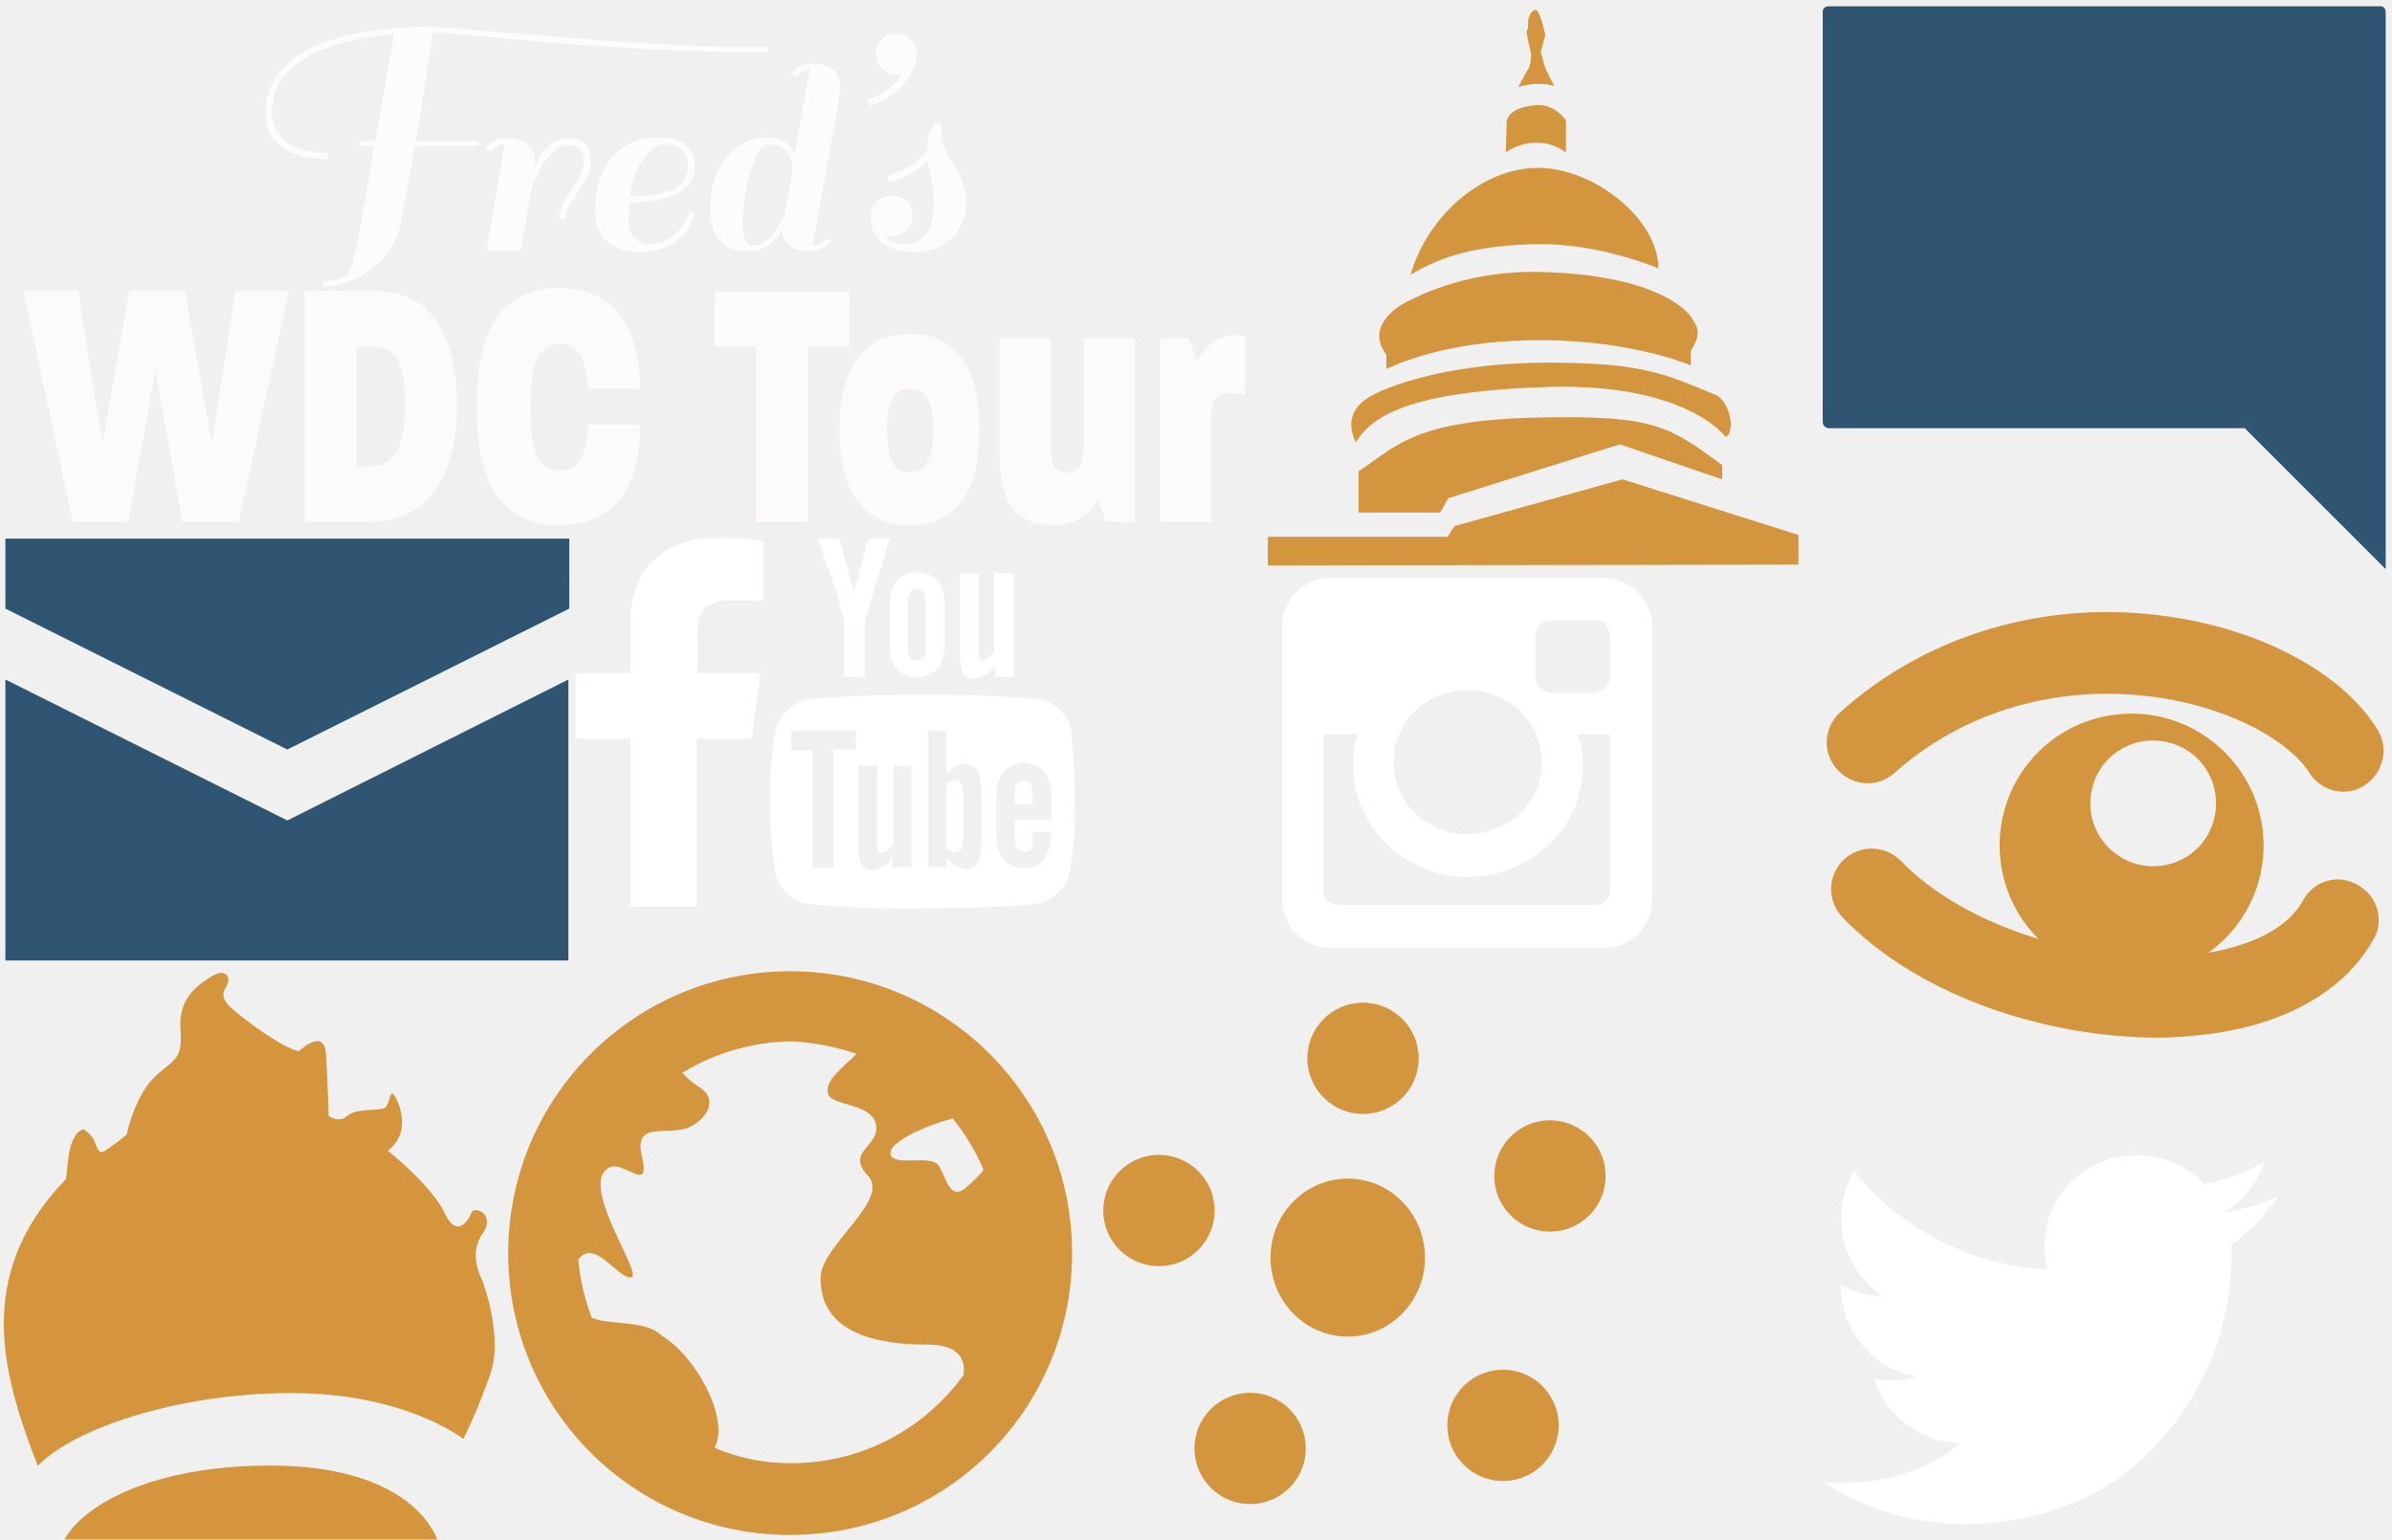
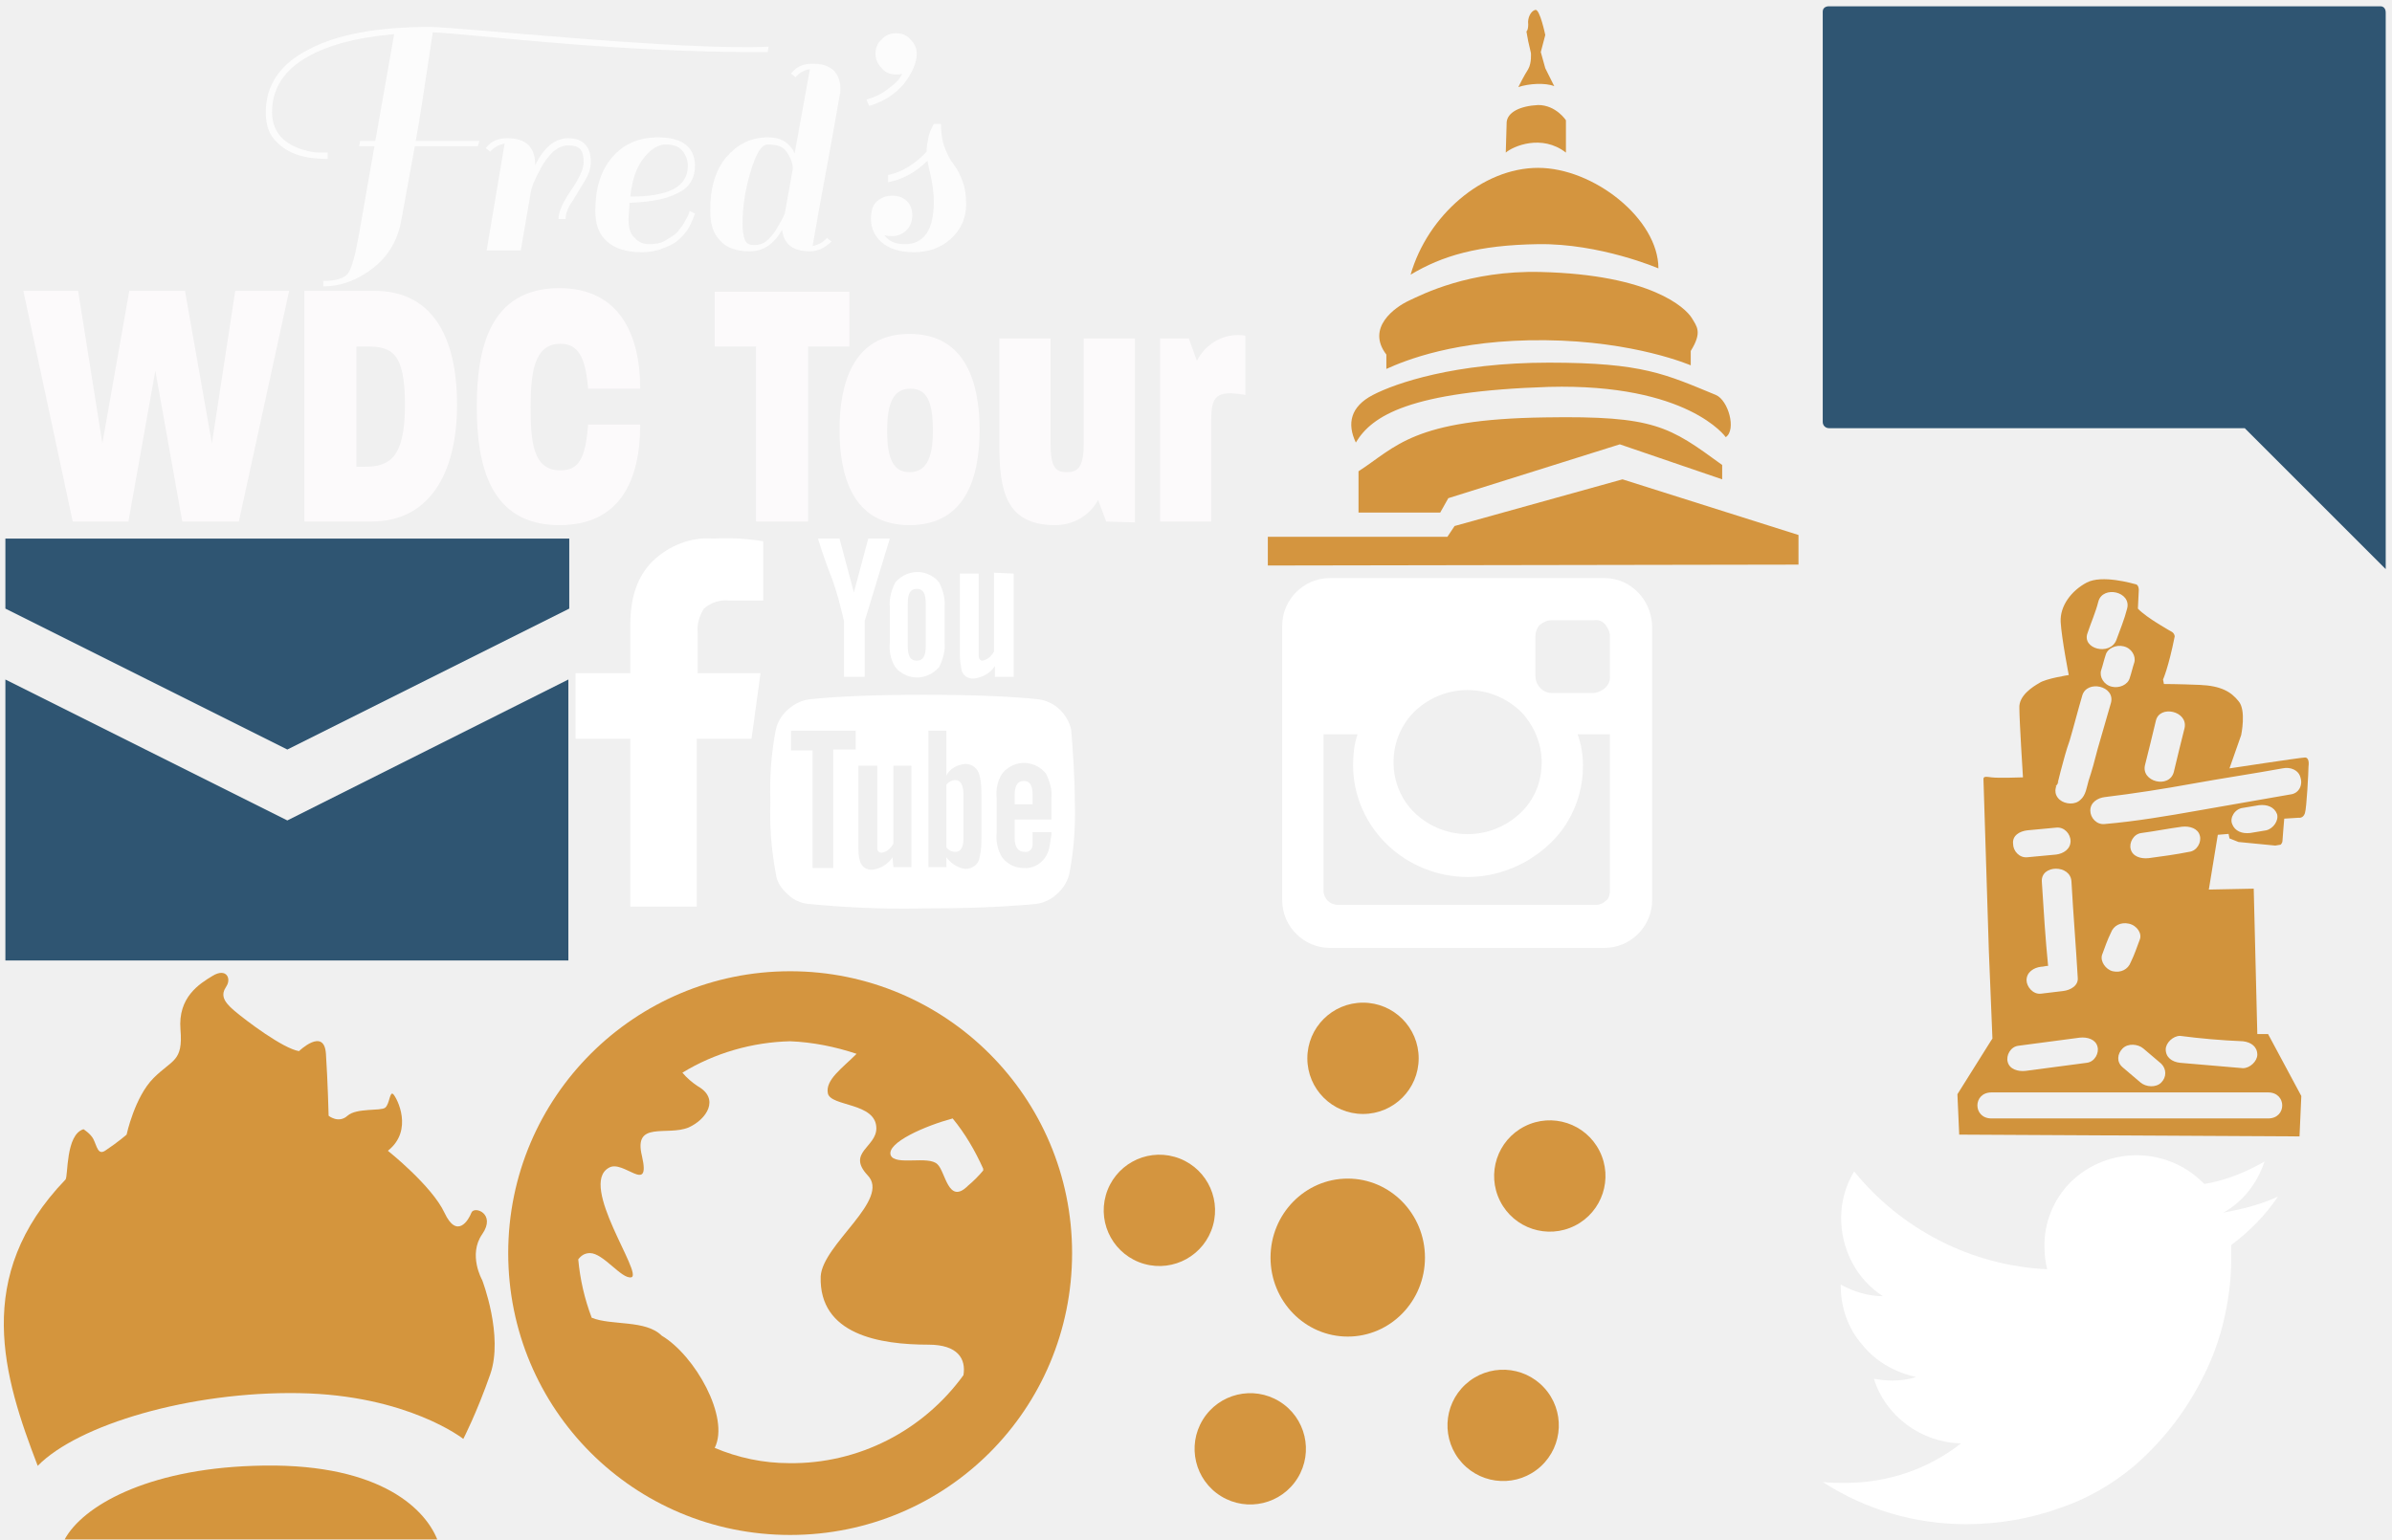
- <svg xmlns="http://www.w3.org/2000/svg" version="1.0" id="youtube" x="0px" y="0px" width="266.4px" height="171.5px" viewBox="0 0 266.4 171.5" style="enable-background:new 0 0 266.4 171.5;" xml:space="preserve">
+ <svg xmlns="http://www.w3.org/2000/svg" version="1.1" id="youtube" x="0px" y="0px" width="266.4px" height="171.5px" viewBox="0 0 266.4 171.5" style="enable-background:new 0 0 266.4 171.5;" xml:space="preserve">
  <style type="text/css">
	.st0{fill:#2F5572;}
	.st1{fill:#FFFFFF;}
	.st2{fill:#D4953F;}
	.st3{fill:#FCFAFB;}
	.st4{fill:#FCFCFC;}
- 	.st5{fill-rule:evenodd;clip-rule:evenodd;fill:#D4953F;}
- 	.st6{fill-rule:evenodd;clip-rule:evenodd;fill:#D4953D;}
+ 	.st5{fill:#D4953D;}
+ 	.st6{fill:#D1933C;}
</style>
-   <path class="st0" d="M203.7,0.7c-0.4,0-0.7,0.2-0.7,0.6c0,0,0,0.1,0,0.1V47c0,0.4,0.3,0.7,0.7,0.7l0,0h46.3l15.7,15.7v-62  c0-0.4-0.2-0.7-0.6-0.7c0,0,0,0,0,0L203.7,0.7L203.7,0.7z" />
-   <path class="st1" d="M85,60.3v6.6h-3.8c-1-0.1-2,0.2-2.8,0.9c-0.5,0.8-0.8,1.7-0.7,2.7V75h7l-1,7.3h-6.1v18.7h-7.4V82.3h-6.1V75h6.1  v-5.4c0-3.1,0.8-5.4,2.5-7.1c1.8-1.7,4.2-2.7,6.7-2.5C81.4,59.9,83.2,60,85,60.3z" />
-   <path class="st2" d="M88,108.2c-17.3,0-31.4,14-31.4,31.4s14,31.4,31.4,31.4s31.4-14,31.4-31.4S105.3,108.2,88,108.2z M88,116  c2.5,0.1,5,0.6,7.4,1.4c-1.6,1.6-3.5,2.9-3.2,4.4s5.4,1,5.4,3.9c0,2.1-3.3,2.7-1,5.2c2.7,2.7-5,7.7-5.2,11.3  c-0.2,6.5,6.6,7.6,12,7.6c3.3,0,4.2,1.6,3.9,3.4c-4.5,6.2-11.7,9.9-19.4,9.8c-2.9,0-5.7-0.6-8.3-1.7c1.7-3.4-2.2-10.3-5.9-12.5  c-1.8-1.8-5.6-1.1-7.8-2c-0.8-2.1-1.3-4.3-1.5-6.5c0.3-0.4,0.7-0.7,1.3-0.7c1.5,0,3.5,2.9,4.6,2.7c1.4-0.3-5.9-10.3-2.5-12.2  c1.6-1,4.7,3.1,3.7-1.3c-1-4,2.8-2.2,5.2-3.2c2-0.9,3.5-3.2,1-4.6c-0.6-0.4-1.2-0.9-1.7-1.5C79.6,117.3,83.8,116.1,88,116L88,116z   M106.1,124.6c1.4,1.7,2.5,3.6,3.4,5.6v0.2c-0.5,0.6-1.1,1.2-1.7,1.7c-2.2,2.2-2.5-1.6-3.4-2.4c-1-1-4.7,0.2-5.2-1  C98.7,127.3,103.1,125.4,106.1,124.6z" />
-   <path class="st1" d="M179.3,99.2V81.8h-3.6c0.4,1.1,0.6,2.3,0.6,3.5c0,2.2-0.6,4.4-1.7,6.2c-1.1,1.9-2.8,3.4-4.7,4.5  c-2,1.1-4.2,1.7-6.4,1.7c-3.4,0-6.6-1.3-9-3.6c-2.4-2.3-3.8-5.5-3.8-8.8c0-1.2,0.1-2.4,0.5-3.5h-3.8v17.4c0,0.9,0.7,1.6,1.6,1.6  c0,0,0,0,0,0h28.8c0.4,0,0.8-0.2,1.1-0.5C179.2,100.1,179.3,99.6,179.3,99.2z M171.7,84.9c0-2.1-0.9-4.2-2.4-5.7  c-3.3-3.1-8.4-3.1-11.7,0c-3.1,3-3.2,8-0.3,11.1c0.1,0.1,0.2,0.2,0.3,0.3c3.3,3.1,8.4,3.1,11.7,0C170.9,89.1,171.7,87.1,171.7,84.9  L171.7,84.9z M179.3,75.3v-4.4c0-0.5-0.2-0.9-0.5-1.3c-0.3-0.4-0.8-0.6-1.3-0.5h-4.7c-0.5,0-0.9,0.2-1.3,0.5  c-0.3,0.3-0.5,0.8-0.5,1.3v4.4c0,1,0.8,1.9,1.8,1.9c0,0,0,0,0,0h4.7C178.5,77.1,179.4,76.3,179.3,75.3  C179.3,75.3,179.3,75.3,179.3,75.3L179.3,75.3L179.3,75.3z M184,69.7v30.6c0,2.9-2.4,5.3-5.3,5.3h-30.6c-2.9,0-5.3-2.4-5.3-5.3V69.7  c0-2.9,2.4-5.3,5.3-5.3h30.6C181.6,64.4,183.9,66.8,184,69.7L184,69.7z" />
+   <path class="st0" d="M203.7,0.7c-0.4,0-0.7,0.2-0.7,0.6v0.1V47c0,0.4,0.3,0.7,0.7,0.7l0,0H250l15.7,15.7v-62c0-0.4-0.2-0.7-0.6-0.7  l0,0L203.7,0.7L203.7,0.7z" />
+   <path class="st1" d="M85,60.3v6.6h-3.8c-1-0.1-2,0.2-2.8,0.9c-0.5,0.8-0.8,1.7-0.7,2.7V75h7l-1,7.3h-6.1V101h-7.4V82.3h-6.1V75h6.1  v-5.4c0-3.1,0.8-5.4,2.5-7.1c1.8-1.7,4.2-2.7,6.7-2.5C81.4,59.9,83.2,60,85,60.3z" />
+   <path class="st2" d="M88,108.2c-17.3,0-31.4,14-31.4,31.4S70.6,171,88,171s31.4-14,31.4-31.4S105.3,108.2,88,108.2z M88,116  c2.5,0.1,5,0.6,7.4,1.4c-1.6,1.6-3.5,2.9-3.2,4.4s5.4,1,5.4,3.9c0,2.1-3.3,2.7-1,5.2c2.7,2.7-5,7.7-5.2,11.3  c-0.2,6.5,6.6,7.6,12,7.6c3.3,0,4.2,1.6,3.9,3.4c-4.5,6.2-11.7,9.9-19.4,9.8c-2.9,0-5.7-0.6-8.3-1.7c1.7-3.4-2.2-10.3-5.9-12.5  c-1.8-1.8-5.6-1.1-7.8-2c-0.8-2.1-1.3-4.3-1.5-6.5c0.3-0.4,0.7-0.7,1.3-0.7c1.5,0,3.5,2.9,4.6,2.7c1.4-0.3-5.9-10.3-2.5-12.2  c1.6-1,4.7,3.1,3.7-1.3c-1-4,2.8-2.2,5.2-3.2c2-0.9,3.5-3.2,1-4.6c-0.6-0.4-1.2-0.9-1.7-1.5C79.6,117.3,83.8,116.1,88,116L88,116z   M106.1,124.6c1.4,1.7,2.5,3.6,3.4,5.6v0.2c-0.5,0.6-1.1,1.2-1.7,1.7c-2.2,2.2-2.5-1.6-3.4-2.4c-1-1-4.7,0.2-5.2-1  C98.7,127.3,103.1,125.4,106.1,124.6z" />
+   <path class="st1" d="M179.3,99.2V81.8h-3.6c0.4,1.1,0.6,2.3,0.6,3.5c0,2.2-0.6,4.4-1.7,6.2c-1.1,1.9-2.8,3.4-4.7,4.5  c-2,1.1-4.2,1.7-6.4,1.7c-3.4,0-6.6-1.3-9-3.6c-2.4-2.3-3.8-5.5-3.8-8.8c0-1.2,0.1-2.4,0.5-3.5h-3.8v17.4c0,0.9,0.7,1.6,1.6,1.6l0,0  h28.8c0.4,0,0.8-0.2,1.1-0.5C179.2,100.1,179.3,99.6,179.3,99.2z M171.7,84.9c0-2.1-0.9-4.2-2.4-5.7c-3.3-3.1-8.4-3.1-11.7,0  c-3.1,3-3.2,8-0.3,11.1c0.1,0.1,0.2,0.2,0.3,0.3c3.3,3.1,8.4,3.1,11.7,0C170.9,89.1,171.7,87.1,171.7,84.9L171.7,84.9z M179.3,75.3  v-4.4c0-0.5-0.2-0.9-0.5-1.3s-0.8-0.6-1.3-0.5h-4.7c-0.5,0-0.9,0.2-1.3,0.5c-0.3,0.3-0.5,0.8-0.5,1.3v4.4c0,1,0.8,1.9,1.8,1.9l0,0  h4.7C178.5,77.1,179.4,76.3,179.3,75.3L179.3,75.3L179.3,75.3L179.3,75.3z M184,69.7v30.6c0,2.9-2.4,5.3-5.3,5.3h-30.6  c-2.9,0-5.3-2.4-5.3-5.3V69.7c0-2.9,2.4-5.3,5.3-5.3h30.6C181.6,64.4,183.9,66.8,184,69.7L184,69.7z" />
  <path class="st0" d="M0.6,60v7.8L32,83.5l31.4-15.7V60H0.6z M0.6,75.7V107h62.7V75.7L32,91.4L0.6,75.7z" />
-   <path class="st1" d="M253.7,133.3c-1.4,2.1-3.2,3.9-5.2,5.4v1.4c0,2.8-0.4,5.6-1.2,8.4c-0.8,2.8-2.1,5.5-3.7,8  c-1.6,2.5-3.6,4.8-5.9,6.8c-2.5,2.1-5.3,3.7-8.3,4.7c-3.3,1.2-6.9,1.8-10.4,1.8c-5.7,0-11.2-1.6-16-4.7c0.8,0.1,1.7,0.1,2.5,0.1  c4.7,0,9.2-1.5,12.9-4.4c-4.4-0.1-8.4-3-9.7-7.2c0.6,0.1,1.3,0.2,2,0.2c0.9,0,1.8-0.1,2.7-0.4c-2.3-0.5-4.5-1.7-6-3.6  c-1.6-1.8-2.4-4.2-2.4-6.6v-0.1c1.4,0.8,3.1,1.3,4.7,1.3c-1.4-0.9-2.6-2.2-3.4-3.7c-1.7-3.2-1.7-7.1,0.2-10.2  c2.6,3.2,5.8,5.8,9.5,7.7c3.7,1.9,7.8,3,12,3.2c-0.2-0.8-0.3-1.6-0.3-2.4c-0.1-2.7,1-5.4,2.9-7.3c4.1-4,10.6-4,14.7,0l0.2,0.2  c2.4-0.4,4.6-1.3,6.7-2.5c-0.8,2.4-2.4,4.5-4.6,5.7C249.7,134.7,251.8,134.2,253.7,133.3z" />
-   <path class="st1" d="M107.3,88.5v4.9c0,1-0.3,1.5-0.9,1.5c-0.4,0-0.8-0.2-1-0.5v-7c0.3-0.3,0.6-0.5,1-0.5  C107,86.9,107.3,87.5,107.3,88.5z M115,88.5v1.1H113v-1c0-1,0.3-1.6,1-1.6C114.7,87,115,87.5,115,88.5L115,88.5z M92.8,83.5h2.5  v-2.1h-7.2v2.2h2.4v13.1h2.3L92.8,83.5z M99.5,96.6h2V85.3h-2v8.7c-0.3,0.5-0.7,0.9-1.3,1c-0.3,0-0.5-0.2-0.5-0.5c0,0,0,0,0,0l0,0  c0-0.3,0-0.5,0-0.8v-8.4h-2.1v9c0,0.6,0,1.1,0.2,1.7c0.2,0.6,0.7,0.9,1.3,0.9c0.9-0.1,1.8-0.6,2.3-1.4V96.6z M109.3,93.2v-4.5  c0-0.8,0-1.5-0.2-2.3c-0.2-0.8-0.8-1.3-1.6-1.3c-0.9,0.1-1.7,0.5-2.1,1.3v-5h-2v15.2h2v-1.1c0.5,0.7,1.3,1.2,2.1,1.3  c0.8,0,1.5-0.5,1.6-1.3C109.3,94.7,109.3,94,109.3,93.2L109.3,93.2z M117.1,93v-0.3H115c0,0.5,0,0.9,0,1.4c0,0.5-0.4,0.9-0.9,0.8  c-0.7,0-1.1-0.5-1.1-1.6v-2h4.1v-2.4c0.1-0.9-0.2-1.9-0.6-2.7c-1.1-1.4-3.1-1.6-4.4-0.5c-0.2,0.1-0.3,0.3-0.5,0.5  c-0.5,0.8-0.7,1.7-0.6,2.7v3.9c-0.1,0.9,0.1,1.9,0.6,2.7c0.6,0.8,1.5,1.2,2.4,1.2c1.5,0.1,2.7-1,2.9-2.5C117,93.8,117,93.4,117.1,93  L117.1,93z M103.1,72v-4.8c0-1.1-0.3-1.6-1-1.6c-0.7,0-1,0.5-1,1.6V72c0,1.1,0.3,1.6,1,1.6C102.8,73.6,103.1,73.1,103.1,72z   M119.7,89.3c0.1,2.7-0.1,5.4-0.6,8c-0.2,0.9-0.7,1.7-1.4,2.3c-0.6,0.6-1.5,1-2.3,1.1c-4.2,0.4-8.5,0.5-12.7,0.5  c-4.3,0.1-8.5-0.1-12.7-0.5c-0.9-0.1-1.7-0.5-2.3-1.1c-0.7-0.6-1.2-1.4-1.3-2.3c-0.5-2.7-0.7-5.3-0.6-8c-0.1-2.7,0.1-5.4,0.6-8  c0.2-0.9,0.7-1.7,1.4-2.3c0.7-0.6,1.5-1,2.4-1.1c2.8-0.3,7-0.5,12.7-0.5c5.7,0,9.9,0.2,12.7,0.5c1.8,0.2,3.3,1.6,3.7,3.4  C119.5,83.9,119.7,86.6,119.7,89.3z M96.7,60h2.4l-2.8,9.2v6.2H94v-6.2c-0.4-1.7-0.8-3.3-1.4-4.9c-0.6-1.5-1.1-3-1.5-4.3h2.4l1.6,6  L96.7,60z M105.2,67.6v4c0.1,0.9-0.2,1.9-0.6,2.7c-1.1,1.3-3,1.6-4.4,0.5c-0.2-0.1-0.3-0.3-0.5-0.5c-0.5-0.8-0.7-1.8-0.6-2.7v-4  c-0.1-0.9,0.2-1.9,0.6-2.7c1.1-1.3,3-1.6,4.4-0.5c0.2,0.1,0.3,0.3,0.5,0.5C105,65.7,105.3,66.7,105.2,67.6z M112.9,63.9v11.5h-2.1  v-1.2c-0.5,0.8-1.4,1.3-2.4,1.4c-0.6,0-1.1-0.3-1.3-0.9c-0.1-0.6-0.2-1.1-0.2-1.7v-9.1h2.1v8.4c0,0.3,0,0.5,0,0.8  c0,0.3,0.2,0.5,0.4,0.5c0,0,0,0,0,0l0,0c0.6-0.1,1-0.5,1.3-1v-8.8L112.9,63.9L112.9,63.9z" />
+   <path class="st1" d="M253.7,133.3c-1.4,2.1-3.2,3.9-5.2,5.4v1.4c0,2.8-0.4,5.6-1.2,8.4c-0.8,2.8-2.1,5.5-3.7,8  c-1.6,2.5-3.6,4.8-5.9,6.8c-2.5,2.1-5.3,3.7-8.3,4.7c-3.3,1.2-6.9,1.8-10.4,1.8c-5.7,0-11.2-1.6-16-4.7c0.8,0.1,1.7,0.1,2.5,0.1  c4.7,0,9.2-1.5,12.9-4.4c-4.4-0.1-8.4-3-9.7-7.2c0.6,0.1,1.3,0.2,2,0.2c0.9,0,1.8-0.1,2.7-0.4c-2.3-0.5-4.5-1.7-6-3.6  c-1.6-1.8-2.4-4.2-2.4-6.6v-0.1c1.4,0.8,3.1,1.3,4.7,1.3c-1.4-0.9-2.6-2.2-3.4-3.7c-1.7-3.2-1.7-7.1,0.2-10.2  c2.6,3.2,5.8,5.8,9.5,7.7s7.8,3,12,3.2c-0.2-0.8-0.3-1.6-0.3-2.4c-0.1-2.7,1-5.4,2.9-7.3c4.1-4,10.6-4,14.7,0l0.2,0.2  c2.4-0.4,4.6-1.3,6.7-2.5c-0.8,2.4-2.4,4.5-4.6,5.7C249.7,134.7,251.8,134.2,253.7,133.3z" />
+   <path class="st1" d="M107.3,88.5v4.9c0,1-0.3,1.5-0.9,1.5c-0.4,0-0.8-0.2-1-0.5v-7c0.3-0.3,0.6-0.5,1-0.5  C107,86.9,107.3,87.5,107.3,88.5z M115,88.5v1.1h-2v-1c0-1,0.3-1.6,1-1.6S115,87.5,115,88.5L115,88.5z M92.8,83.5h2.5v-2.1h-7.2v2.2  h2.4v13.1h2.3L92.8,83.5z M99.5,96.6h2V85.3h-2V94c-0.3,0.5-0.7,0.9-1.3,1c-0.3,0-0.5-0.2-0.5-0.5l0,0l0,0c0-0.3,0-0.5,0-0.8v-8.4  h-2.1v9c0,0.6,0,1.1,0.2,1.7s0.7,0.9,1.3,0.9c0.9-0.1,1.8-0.6,2.3-1.4L99.5,96.6L99.5,96.6z M109.3,93.2v-4.5c0-0.8,0-1.5-0.2-2.3  s-0.8-1.3-1.6-1.3c-0.9,0.1-1.7,0.5-2.1,1.3v-5h-2v15.2h2v-1.1c0.5,0.7,1.3,1.2,2.1,1.3c0.8,0,1.5-0.5,1.6-1.3  C109.3,94.7,109.3,94,109.3,93.2L109.3,93.2z M117.1,93v-0.3H115c0,0.5,0,0.9,0,1.4s-0.4,0.9-0.9,0.8c-0.7,0-1.1-0.5-1.1-1.6v-2h4.1  v-2.4c0.1-0.9-0.2-1.9-0.6-2.7c-1.1-1.4-3.1-1.6-4.4-0.5c-0.2,0.1-0.3,0.3-0.5,0.5c-0.5,0.8-0.7,1.7-0.6,2.7v3.9  c-0.1,0.9,0.1,1.9,0.6,2.7c0.6,0.8,1.5,1.2,2.4,1.2c1.5,0.1,2.7-1,2.9-2.5C117,93.8,117,93.4,117.1,93L117.1,93z M103.1,72v-4.8  c0-1.1-0.3-1.6-1-1.6s-1,0.5-1,1.6V72c0,1.1,0.3,1.6,1,1.6C102.8,73.6,103.1,73.1,103.1,72z M119.7,89.3c0.1,2.7-0.1,5.4-0.6,8  c-0.2,0.9-0.7,1.7-1.4,2.3c-0.6,0.6-1.5,1-2.3,1.1c-4.2,0.4-8.5,0.5-12.7,0.5c-4.3,0.1-8.5-0.1-12.7-0.5c-0.9-0.1-1.7-0.5-2.3-1.1  c-0.7-0.6-1.2-1.4-1.3-2.3c-0.5-2.7-0.7-5.3-0.6-8c-0.1-2.7,0.1-5.4,0.6-8c0.2-0.9,0.7-1.7,1.4-2.3c0.7-0.6,1.5-1,2.4-1.1  c2.8-0.3,7-0.5,12.7-0.5s9.9,0.2,12.7,0.5c1.8,0.2,3.3,1.6,3.7,3.4C119.5,83.9,119.7,86.6,119.7,89.3z M96.7,60h2.4l-2.8,9.2v6.2H94  v-6.2c-0.4-1.7-0.8-3.3-1.4-4.9c-0.6-1.5-1.1-3-1.5-4.3h2.4l1.6,6L96.7,60z M105.2,67.6v4c0.1,0.9-0.2,1.9-0.6,2.7  c-1.1,1.3-3,1.6-4.4,0.5c-0.2-0.1-0.3-0.3-0.5-0.5c-0.5-0.8-0.7-1.8-0.6-2.7v-4c-0.1-0.9,0.2-1.9,0.6-2.7c1.1-1.3,3-1.6,4.4-0.5  c0.2,0.1,0.3,0.3,0.5,0.5C105,65.7,105.3,66.7,105.2,67.6z M112.9,63.9v11.5h-2.1v-1.2c-0.5,0.8-1.4,1.3-2.4,1.4  c-0.6,0-1.1-0.3-1.3-0.9c-0.1-0.6-0.2-1.1-0.2-1.7v-9.1h2.1v8.4c0,0.3,0,0.5,0,0.8s0.2,0.5,0.4,0.5l0,0l0,0c0.6-0.1,1-0.5,1.3-1  v-8.8L112.9,63.9L112.9,63.9z" />
  <g>
    <path class="st3" d="M26.6,58.1h-6.3l-3-16.8l-3,16.8H8.1L2.6,32.4h6.1l2.7,17l3-17h6.2l3,17l2.6-17h6L26.6,58.1z" />
    <path class="st3" d="M41.4,58.1h-7.5V32.4h7.8c6.3,0,9.2,4.9,9.2,12.7S47.7,58.1,41.4,58.1z M40.8,38.6h-1.1V52h0.9   c2.8,0,4.5-1,4.5-6.9S43.6,38.6,40.8,38.6z" />
    <path class="st3" d="M62.3,58.5c-7.8,0-9.2-6.8-9.2-13.2s1.4-13.2,9.2-13.2c6.7,0,9,5.2,9,11.2h-5.8c-0.3-3.7-1.2-5-3.1-5   c-2.9,0-3.3,3.2-3.3,7s0.2,7.1,3.3,7.1c2,0,2.8-1.2,3.1-5.1h5.8C71.3,53.6,69,58.5,62.3,58.5z" />
    <path class="st3" d="M90,38.6v19.5h-5.8V38.6h-4.6v-6.1h15v6.1H90z" />
    <path class="st3" d="M101.3,58.5c-6.4,0-7.8-5.6-7.8-10.6s1.4-10.7,7.8-10.7s7.8,5.7,7.8,10.7S107.7,58.5,101.3,58.5z M101.4,43.3   c-1.8,0-2.6,1.4-2.6,4.7s0.8,4.6,2.5,4.6s2.6-1.3,2.6-4.6S103.2,43.3,101.4,43.3z" />
    <path class="st3" d="M123.2,58.1l-0.9-2.4c-1,1.8-2.8,2.8-4.8,2.8c-5.5,0-6.2-3.9-6.2-8.9V37.7h5.7v11.6c0,2.7,0.5,3.3,1.8,3.3   s1.9-0.6,1.9-3.3V37.7h5.7v20.5L123.2,58.1L123.2,58.1z" />
    <path class="st3" d="M134.9,46.8v11.3h-5.7V37.7h3.2l0.9,2.5c1-2,3.2-3.2,5.4-2.8V44C135.4,43.4,134.9,44.2,134.9,46.8z" />
  </g>
  <g>
-     <path class="st4" d="M85.5,5.8c-17,0.1-32.6-2-37.3-2.2c-0.9,6-1.5,10-1.9,12.1h7.1l-0.2,0.6h-7l-1.5,8.2c-0.4,2.3-1.5,4.1-3.2,5.4   c-1.7,1.3-3.5,2-5.5,2v-0.6c1.4,0,2.4-0.3,2.8-0.9c0.4-0.6,0.8-2.1,1.2-4.4l1.7-9.7H40l0.1-0.6h1.7l2.1-11.9   c-4.4,0.4-7.7,1.3-10.1,2.8c-2.4,1.5-3.5,3.5-3.5,5.9c0,2,1.1,3.4,3.2,4.1c0.9,0.3,1.6,0.4,2.1,0.4c0.6,0,0.9,0,0.9,0l0,0.7h-0.2   c-2.4,0-4.2-0.6-5.4-1.8c-0.9-0.8-1.3-1.9-1.3-3.4c0-3,1.6-5.4,4.8-7C37.6,3.8,42.1,3,47.9,3c3,0,28.5,2.7,37.7,2.2L85.5,5.8z" />
-     <path class="st4" d="M54.1,16.5c0.6-0.8,1.4-1.1,2.4-1.1c1,0,1.7,0.2,2.3,0.7c0.5,0.5,0.8,1.2,0.8,2.1v0.2c1-2,2.2-3,3.7-3   c1.6,0,2.5,0.9,2.5,2.6c0,0.7-0.2,1.4-0.7,2.2c-0.5,0.8-0.9,1.5-1.4,2.3c-0.5,0.7-0.7,1.3-0.7,1.9h-0.8c0-0.8,0.5-1.9,1.4-3.2   c0.9-1.3,1.4-2.4,1.4-3.1c0-0.7-0.1-1.2-0.4-1.5c-0.3-0.3-0.7-0.4-1.3-0.4c-0.6,0-1.1,0.2-1.7,0.7c-0.5,0.5-1,1.1-1.4,1.9   c-0.6,1.1-1,2-1.1,2.7v0l-1.1,6.4h-3.8L56.2,16c-0.6,0.1-1.2,0.4-1.6,0.9L54.1,16.5z" />
-     <path class="st4" d="M73.3,15.3c2.7,0,4.1,1.1,4.1,3.2c0,1.3-0.6,2.4-1.9,3c-1.3,0.7-3.1,1-5.4,1.1c0,0.8-0.1,1.4-0.1,1.8   c0,1,0.2,1.7,0.7,2.1c0.4,0.5,1,0.7,1.6,0.7c0.7,0,1.3-0.1,1.8-0.4c0.5-0.3,1-0.6,1.3-0.9c0.3-0.4,0.6-0.7,0.8-1.1   c0.4-0.7,0.6-1.1,0.6-1.3l0.6,0.3c-0.1,0.3-0.3,0.8-0.6,1.4c-0.3,0.6-0.7,1-1.1,1.4c-0.4,0.4-0.9,0.7-1.7,1   c-0.7,0.3-1.6,0.5-2.5,0.5c-1.7,0-3-0.4-3.9-1.2c-0.9-0.8-1.3-1.9-1.3-3.4c0-2.5,0.6-4.5,1.9-6S71.2,15.3,73.3,15.3z M76,16.8   c-0.4-0.5-1-0.7-1.9-0.7c-0.8,0-1.6,0.5-2.4,1.5c-0.8,1-1.3,2.4-1.5,4.3c4.3,0,6.4-1.1,6.4-3.4C76.6,17.8,76.4,17.3,76,16.8z" />
-     <path class="st4" d="M90.2,28c-1.9,0-2.9-0.8-3.1-2.4C86.2,27.2,85,28,83.5,28s-2.6-0.4-3.3-1.2c-0.8-0.8-1.1-1.9-1.1-3.4   c0-2.5,0.6-4.5,1.8-5.9c1.2-1.4,2.7-2.2,4.6-2.2c1.1,0,1.9,0.3,2.5,1c0.3,0.3,0.4,0.6,0.5,0.8l1.7-9.4c-0.6,0.1-1.2,0.4-1.6,0.9   l-0.5-0.4c0.6-0.8,1.4-1.1,2.4-1.1c1,0,1.7,0.2,2.3,0.7c0.5,0.5,0.8,1.2,0.8,2.1c0,0.2,0,0.4-0.1,0.8c-1,5.9-2.1,11.4-3,16.7   c0.6-0.1,1.2-0.4,1.6-0.9l0.5,0.4C91.9,27.6,91.1,28,90.2,28z M83,26.8c0.2,0.4,0.5,0.5,1,0.5s0.9-0.1,1.3-0.4   c0.4-0.3,0.7-0.7,1-1.1c0.5-0.8,0.9-1.5,1.1-2l0.9-5c0-0.7-0.3-1.3-0.7-1.9c-0.4-0.6-1.1-0.8-2.1-0.8c-0.7,0-1.3,1-1.9,3   c-0.6,2-0.9,3.9-0.9,5.8C82.7,25.7,82.8,26.4,83,26.8z" />
-     <path class="st4" d="M98.2,7.6c-0.4-0.4-0.7-1-0.7-1.6c0-0.6,0.2-1.2,0.7-1.6c0.4-0.5,1-0.7,1.6-0.7c0.6,0,1.2,0.2,1.6,0.7   c0.5,0.5,0.7,1,0.7,1.6c0,1-0.5,2.1-1.4,3.3c-0.9,1.1-2.2,2-3.9,2.5l-0.3-0.7c1-0.3,1.8-0.7,2.4-1.2c0.7-0.5,1.1-0.9,1.3-1.2   l0.3-0.5c-0.2,0.1-0.4,0.1-0.7,0.1C99.2,8.3,98.6,8.1,98.2,7.6z" />
-     <path class="st4" d="M100.8,27.2c2.1,0,3.2-1.6,3.2-4.7c0-0.8-0.1-1.7-0.3-2.7c-0.2-1-0.4-1.7-0.4-1.9c-1.3,1.3-2.8,2.1-4.4,2.4   v-0.8c1.5-0.3,3-1.2,4.3-2.6v-0.1c0-0.5,0.1-1,0.2-1.5c0.1-0.5,0.3-0.9,0.4-1.1l0.2-0.4h0.8c0,0.9,0.1,1.8,0.4,2.6   c0.3,0.8,0.6,1.4,1,1.9c0.4,0.5,0.7,1.1,1,1.9c0.3,0.8,0.4,1.6,0.4,2.6c0,1.5-0.6,2.8-1.7,3.8c-1.1,1-2.5,1.5-4.1,1.5   s-2.8-0.4-3.6-1.1S97,25.4,97,24.4c0-0.9,0.2-1.6,0.7-2c0.5-0.4,1-0.6,1.7-0.6c0.6,0,1.2,0.2,1.6,0.6c0.4,0.4,0.6,0.9,0.6,1.6   c0,0.6-0.2,1.2-0.6,1.6c-0.4,0.4-0.9,0.7-1.6,0.7c-0.3,0-0.6,0-0.9-0.1C99,26.9,99.7,27.2,100.8,27.2z" />
+     <path class="st4" d="M85.5,5.8c-17,0.1-32.6-2-37.3-2.2c-0.9,6-1.5,10-1.9,12.1h7.1l-0.2,0.6h-7l-1.5,8.2c-0.4,2.3-1.5,4.1-3.2,5.4   s-3.5,2-5.5,2v-0.6c1.4,0,2.4-0.3,2.8-0.9c0.4-0.6,0.8-2.1,1.2-4.4l1.7-9.7H40l0.1-0.6h1.7l2.1-11.9c-4.4,0.4-7.7,1.3-10.1,2.8   s-3.5,3.5-3.5,5.9c0,2,1.1,3.4,3.2,4.1c0.9,0.3,1.6,0.4,2.1,0.4c0.6,0,0.9,0,0.9,0v0.7h-0.2c-2.4,0-4.2-0.6-5.4-1.8   c-0.9-0.8-1.3-1.9-1.3-3.4c0-3,1.6-5.4,4.8-7C37.6,3.8,42.1,3,47.9,3c3,0,28.5,2.7,37.7,2.2L85.5,5.8z" />
+     <path class="st4" d="M54.1,16.5c0.6-0.8,1.4-1.1,2.4-1.1s1.7,0.2,2.3,0.7c0.5,0.5,0.8,1.2,0.8,2.1v0.2c1-2,2.2-3,3.7-3   c1.6,0,2.5,0.9,2.5,2.6c0,0.7-0.2,1.4-0.7,2.2c-0.5,0.8-0.9,1.5-1.4,2.3c-0.5,0.7-0.7,1.3-0.7,1.9h-0.8c0-0.8,0.5-1.9,1.4-3.2   c0.9-1.3,1.4-2.4,1.4-3.1s-0.1-1.2-0.4-1.5s-0.7-0.4-1.3-0.4s-1.1,0.2-1.7,0.7c-0.5,0.5-1,1.1-1.4,1.9c-0.6,1.1-1,2-1.1,2.7l0,0   L58,27.9h-3.8l2-11.9c-0.6,0.1-1.2,0.4-1.6,0.9L54.1,16.5z" />
+     <path class="st4" d="M73.3,15.3c2.7,0,4.1,1.1,4.1,3.2c0,1.3-0.6,2.4-1.9,3c-1.3,0.7-3.1,1-5.4,1.1c0,0.8-0.1,1.4-0.1,1.8   c0,1,0.2,1.7,0.7,2.1c0.4,0.5,1,0.7,1.6,0.7c0.7,0,1.3-0.1,1.8-0.4s1-0.6,1.3-0.9c0.3-0.4,0.6-0.7,0.8-1.1c0.4-0.7,0.6-1.1,0.6-1.3   l0.6,0.3c-0.1,0.3-0.3,0.8-0.6,1.4c-0.3,0.6-0.7,1-1.1,1.4s-0.9,0.7-1.7,1c-0.7,0.3-1.6,0.5-2.5,0.5c-1.7,0-3-0.4-3.9-1.2   c-0.9-0.8-1.3-1.9-1.3-3.4c0-2.5,0.6-4.5,1.9-6S71.2,15.3,73.3,15.3z M76,16.8c-0.4-0.5-1-0.7-1.9-0.7c-0.8,0-1.6,0.5-2.4,1.5   s-1.3,2.4-1.5,4.3c4.3,0,6.4-1.1,6.4-3.4C76.6,17.8,76.4,17.3,76,16.8z" />
+     <path class="st4" d="M90.2,28c-1.9,0-2.9-0.8-3.1-2.4C86.2,27.2,85,28,83.5,28s-2.6-0.4-3.3-1.2c-0.8-0.8-1.1-1.9-1.1-3.4   c0-2.5,0.6-4.5,1.8-5.9c1.2-1.4,2.7-2.2,4.6-2.2c1.1,0,1.9,0.3,2.5,1c0.3,0.3,0.4,0.6,0.5,0.8l1.7-9.4c-0.6,0.1-1.2,0.4-1.6,0.9   l-0.5-0.4c0.6-0.8,1.4-1.1,2.4-1.1s1.7,0.2,2.3,0.7c0.5,0.5,0.8,1.2,0.8,2.1c0,0.2,0,0.4-0.1,0.8c-1,5.9-2.1,11.4-3,16.7   c0.6-0.1,1.2-0.4,1.6-0.9l0.5,0.4C91.9,27.6,91.1,28,90.2,28z M83,26.8c0.2,0.4,0.5,0.5,1,0.5s0.9-0.1,1.3-0.4s0.7-0.7,1-1.1   c0.5-0.8,0.9-1.5,1.1-2l0.9-5c0-0.7-0.3-1.3-0.7-1.9c-0.4-0.6-1.1-0.8-2.1-0.8c-0.7,0-1.3,1-1.9,3s-0.9,3.9-0.9,5.8   C82.7,25.7,82.8,26.4,83,26.8z" />
+     <path class="st4" d="M98.2,7.6c-0.4-0.4-0.7-1-0.7-1.6s0.2-1.2,0.7-1.6c0.4-0.5,1-0.7,1.6-0.7s1.2,0.2,1.6,0.7   c0.5,0.5,0.7,1,0.7,1.6c0,1-0.5,2.1-1.4,3.3c-0.9,1.1-2.2,2-3.9,2.5l-0.3-0.7c1-0.3,1.8-0.7,2.4-1.2c0.7-0.5,1.1-0.9,1.3-1.2   l0.3-0.5c-0.2,0.1-0.4,0.1-0.7,0.1C99.2,8.3,98.6,8.1,98.2,7.6z" />
+     <path class="st4" d="M100.8,27.2c2.1,0,3.2-1.6,3.2-4.7c0-0.8-0.1-1.7-0.3-2.7c-0.2-1-0.4-1.7-0.4-1.9c-1.3,1.3-2.8,2.1-4.4,2.4   v-0.8c1.5-0.3,3-1.2,4.3-2.6v-0.1c0-0.5,0.1-1,0.2-1.5s0.3-0.9,0.4-1.1l0.2-0.4h0.8c0,0.9,0.1,1.8,0.4,2.6c0.3,0.8,0.6,1.4,1,1.9   s0.7,1.1,1,1.9s0.4,1.6,0.4,2.6c0,1.5-0.6,2.8-1.7,3.8s-2.5,1.5-4.1,1.5S99,27.7,98.2,27S97,25.4,97,24.4c0-0.9,0.2-1.6,0.7-2   s1-0.6,1.7-0.6c0.6,0,1.2,0.2,1.6,0.6s0.6,0.9,0.6,1.6c0,0.6-0.2,1.2-0.6,1.6s-0.9,0.7-1.6,0.7c-0.3,0-0.6,0-0.9-0.1   C99,26.9,99.7,27.2,100.8,27.2z" />
  </g>
  <g>
    <g>
-       <path class="st5" d="M184.7,29.9c0-5.5-7.2-11.2-13.4-11.2S159,24,157.1,30.6c3.5-2.1,7.5-3.3,14.2-3.4    C178.2,27.1,184.7,29.9,184.7,29.9z M154.4,41.1c2-0.9,7.7-3.3,17.7-3.2s16.2,2.8,16.2,2.8v-1.6c1.3-2.1,0.7-2.7,0.1-3.7    c-0.7-1.1-4.5-4.8-16.8-5.1c-8-0.2-13.2,2.5-14.7,3.2s-4.8,3-2.5,6L154.4,41.1z M174.4,17v-3.6c0,0-1.1-1.7-3.1-1.7    c-2,0.1-3.4,0.8-3.5,1.9l-0.1,3.4C168.5,16.3,171.7,14.9,174.4,17z M169.1,9.7c1.2-0.4,3-0.5,4-0.1l-1-2l-0.5-1.8l0.5-1.9    c0,0-0.6-2.9-1.1-2.8c-0.5,0.1-0.9,0.9-0.8,1.6c0,0.7-0.2,0.8-0.2,0.8l0.2,1.1l0.3,1.3c0,0,0.1,1.1-0.3,1.8    C169.7,8.5,169.3,9.3,169.1,9.7z M172.5,43.1c15.5-0.4,19.7,5.6,19.7,5.6c1.2-0.8,0.3-4.1-1.1-4.7c-5.6-2.3-8.1-3.6-18.6-3.6    s-17.1,2.3-19.6,3.6c-2.5,1.3-2.9,3.2-1.9,5.3C152.8,46.3,157,43.6,172.5,43.1z M172.1,46.5c-14.8,0.2-16.6,3.3-20.8,6v4.6h9.1    l0.9-1.6l19.1-6l11.4,3.9v-1.6C185.9,47.5,184.3,46.3,172.1,46.5z M180.7,53.4l-18.7,5.2l-0.8,1.2h-20V63l59.1-0.1v-3.3    L180.7,53.4z" />
+       <path class="st2" d="M184.7,29.9c0-5.5-7.2-11.2-13.4-11.2S159,24,157.1,30.6c3.5-2.1,7.5-3.3,14.2-3.4    C178.2,27.1,184.7,29.9,184.7,29.9z M154.4,41.1c2-0.9,7.7-3.3,17.7-3.2s16.2,2.8,16.2,2.8v-1.6c1.3-2.1,0.7-2.7,0.1-3.7    c-0.7-1.1-4.5-4.8-16.8-5.1c-8-0.2-13.2,2.5-14.7,3.2s-4.8,3-2.5,6V41.1z M174.4,17v-3.6c0,0-1.1-1.7-3.1-1.7    c-2,0.1-3.4,0.8-3.5,1.9l-0.1,3.4C168.5,16.3,171.7,14.9,174.4,17z M169.1,9.7c1.2-0.4,3-0.5,4-0.1l-1-2l-0.5-1.8l0.5-1.9    c0,0-0.6-2.9-1.1-2.8c-0.5,0.1-0.9,0.9-0.8,1.6c0,0.7-0.2,0.8-0.2,0.8l0.2,1.1l0.3,1.3c0,0,0.1,1.1-0.3,1.8    C169.7,8.5,169.3,9.3,169.1,9.7z M172.5,43.1c15.5-0.4,19.7,5.6,19.7,5.6c1.2-0.8,0.3-4.1-1.1-4.7c-5.6-2.3-8.1-3.6-18.6-3.6    s-17.1,2.3-19.6,3.6s-2.9,3.2-1.9,5.3C152.8,46.3,157,43.6,172.5,43.1z M172.1,46.5c-14.8,0.2-16.6,3.3-20.8,6v4.6h9.1l0.9-1.6    l19.1-6l11.4,3.9v-1.6C185.9,47.5,184.3,46.3,172.1,46.5z M180.7,53.4L162,58.6l-0.8,1.2h-20V63l59.1-0.1v-3.3L180.7,53.4z" />
    </g>
  </g>
  <g>
    <g>
-       <path class="st6" d="M53.7,142.6c0,0-1.6-2.8,0-5.1c1.6-2.3-0.9-3.2-1.2-2.4s-1.6,3-3,0c-1.4-3-6.3-6.9-6.3-6.9    c2.9-2.3,1-5.9,0.6-6.3c-0.4-0.4-0.4,1.1-0.9,1.5s-3.2,0-4.2,0.9c-1,0.9-2.1,0-2.1,0s-0.1-3.9-0.3-6.9c-0.2-3-3-0.3-3-0.3    c-1.8-0.3-5.9-3.4-7.2-4.5c-1.3-1.1-1.5-1.8-0.9-2.7s0-2.1-1.5-1.2c-1.5,0.9-3.9,2.4-3.6,6c0.3,3.6-0.9,3.3-3,5.4    c-2.1,2.1-3,6.3-3,6.3s-0.9,0.8-2.4,1.8c-0.8,0.5-0.9-0.5-1.3-1.3c-0.3-0.6-1.1-1.1-1.1-1.1c-2,0.6-1.7,5.2-2,5.6    c-10.4,10.8-6.9,22-3.1,31.9c4.5-4.6,17-8.3,29.1-8.1c12.1,0.2,18.3,5.1,18.3,5.1s1.5-2.9,3-7.2S53.7,142.6,53.7,142.6z     M28.2,163.3c-11.9,0.4-19,4.5-21,8.2l41.5,0C47.2,167.8,41.8,162.8,28.2,163.3z" />
+       <path class="st5" d="M53.7,142.6c0,0-1.6-2.8,0-5.1s-0.9-3.2-1.2-2.4s-1.6,3-3,0s-6.3-6.9-6.3-6.9c2.9-2.3,1-5.9,0.6-6.3    s-0.4,1.1-0.9,1.5s-3.2,0-4.2,0.9s-2.1,0-2.1,0s-0.1-3.9-0.3-6.9s-3-0.3-3-0.3c-1.8-0.3-5.9-3.4-7.2-4.5c-1.3-1.1-1.5-1.8-0.9-2.7    s0-2.1-1.5-1.2s-3.9,2.4-3.6,6s-0.9,3.3-3,5.4s-3,6.3-3,6.3s-0.9,0.8-2.4,1.8c-0.8,0.5-0.9-0.5-1.3-1.3c-0.3-0.6-1.1-1.1-1.1-1.1    c-2,0.6-1.7,5.2-2,5.6c-10.4,10.8-6.9,22-3.1,31.9c4.5-4.6,17-8.3,29.1-8.1s18.3,5.1,18.3,5.1s1.5-2.9,3-7.2    S53.7,142.6,53.7,142.6z M28.2,163.3c-11.9,0.4-19,4.5-21,8.2h41.5C47.2,167.8,41.8,162.8,28.2,163.3z" />
    </g>
  </g>
  <circle class="st2" cx="151.8" cy="117.9" r="6.2" />
-   <ellipse transform="matrix(0.2723 -0.9622 0.9622 0.2723 -35.8833 222.3399)" class="st2" cx="129.1" cy="134.9" rx="6.2" ry="6.2" />
-   <ellipse transform="matrix(0.524 -0.8517 0.8517 0.524 -71.1787 195.3436)" class="st2" cx="139.2" cy="161.4" rx="6.2" ry="6.2" />
-   <ellipse transform="matrix(0.7361 -0.6769 0.6769 0.7361 -63.3235 155.2123)" class="st2" cx="167.4" cy="158.8" rx="6.2" ry="6.2" />
-   <ellipse transform="matrix(0.8926 -0.4509 0.4509 0.8926 -40.5101 91.9019)" class="st2" cx="172.6" cy="131" rx="6.2" ry="6.2" />
+   <ellipse transform="matrix(0.2723 -0.9622 0.9622 0.2723 -35.8324 222.3262)" class="st2" cx="129.1" cy="134.9" rx="6.2" ry="6.2" />
+   <ellipse transform="matrix(0.524 -0.8517 0.8517 0.524 -71.1623 195.3873)" class="st2" cx="139.2" cy="161.4" rx="6.2" ry="6.2" />
+   <ellipse transform="matrix(0.7361 -0.6769 0.6769 0.7361 -63.3074 155.2125)" class="st2" cx="167.4" cy="158.8" rx="6.2" ry="6.2" />
+   <ellipse transform="matrix(0.8926 -0.4509 0.4509 0.8926 -40.5268 91.9057)" class="st2" cx="172.6" cy="131" rx="6.2" ry="6.2" />
  <ellipse class="st2" cx="150.1" cy="140.1" rx="8.6" ry="8.8" />
-   <path class="st2" d="M261,88.2c-1.5,0-3-0.8-3.8-2.1c-1.9-3.1-8-7.1-16.9-8.4c-10.9-1.6-21.6,1.5-29.3,8.4c-1.9,1.7-4.7,1.5-6.4-0.4  s-1.5-4.7,0.4-6.4c9.7-8.7,23.1-12.6,36.6-10.6c10.5,1.5,19.4,6.4,23.2,12.6c1.3,2.1,0.6,4.9-1.5,6.2C262.6,88,261.8,88.2,261,88.2z  " />
-   <path class="st2" d="M240.4,115.6c-11.8,0-26.3-4.2-35.2-13.4c-1.7-1.8-1.7-4.6,0.1-6.4c1.8-1.7,4.6-1.7,6.4,0.1  c7.2,7.5,21.5,11.9,33.2,10.4c5.8-0.8,9.9-2.9,11.6-6c1.2-2.2,3.9-3,6.1-1.7c2.2,1.2,3,4,1.7,6.1c-3.1,5.6-9.7,9.4-18.3,10.5  C244.3,115.4,242.4,115.6,240.4,115.6z" />
-   <path class="st2" d="M222.7,94.2c0,8.1,6.6,14.7,14.7,14.7c8.1,0,14.7-6.6,14.7-14.7s-6.6-14.7-14.7-14.7  C229.2,79.5,222.7,86.1,222.7,94.2z M232.8,89.5c0-3.9,3.1-7,7-7c3.9,0,7,3.1,7,7c0,3.9-3.1,7-7,7C236,96.5,232.8,93.4,232.8,89.5z" />
+   <g>
+     <path class="st6" d="M256.6,84.4c-0.4,0-8.3,1.2-8.3,1.2l1.3-3.7c0,0,0.6-2.8-0.3-3.8c-0.8-1-1.9-1.7-4.3-1.8s-4-0.1-4-0.1   l-0.1-0.5c0,0,0.6-1.3,1.3-4.8c0,0,0-0.3-0.3-0.5c0,0-2.9-1.6-3.8-2.6l0.1-2.1c0,0,0-0.5-0.3-0.6c-0.4-0.1-3.8-1.1-5.5-0.2   s-3,2.6-2.9,4.4c0.1,1.8,0.9,5.9,0.9,5.9s-2.6,0.4-3.3,0.9c-0.7,0.4-2.3,1.4-2.2,2.8c0,1.4,0.4,7.7,0.4,7.7s-2.8,0.1-3.5,0   s-0.9-0.1-0.9,0.2c0,0.2,0.6,19.1,0.6,19.1l0.4,9.8l-0.2,0.3l-3.7,5.9l0.2,4.5l37.9,0.2l0.2-4.5l-3.7-6.9h-1.2L251,99l-5,0.1l1-6.1   l1.2-0.1l0.1,0.5l1,0.4l4.1,0.4l0.6-0.1c0,0,0.2-0.2,0.2-0.4c0-0.2,0.2-2.5,0.2-2.5l1.6-0.1c0,0,0.5,0.1,0.7-0.5   c0.2-0.6,0.4-4.7,0.4-5.2C257.2,84.7,257,84.3,256.6,84.4z M238.9,85.2c0.4-1.6,0.8-3.2,1.2-4.9c0.4-1.8,3.6-1.1,3.2,0.8   c-0.4,1.6-0.8,3.2-1.2,4.9C241.6,87.9,238.4,87.1,238.9,85.2z M237.7,73.8c-0.2,0.6-0.3,1.1-0.5,1.7c-0.2,0.8-1.2,1.2-2,1   c-0.9-0.2-1.4-1.1-1.2-1.8c0.2-0.6,0.3-1.1,0.5-1.7c0.2-0.8,1.2-1.2,2-1C237.4,72.2,237.9,73.1,237.7,73.8z M232.5,70.5   c0.4-1.2,0.9-2.3,1.2-3.5c0.5-1.8,3.7-1.1,3.2,0.8c-0.3,1.2-0.8,2.4-1.2,3.5C235,73.1,231.8,72.3,232.5,70.5z M229.2,87.1   c0.1-0.4,0.2-0.8,0.3-1.2c0.3-1.1,0.6-2.3,1-3.4c0.5-1.7,0.9-3.3,1.4-5c0.5-1.8,3.7-1.1,3.2,0.8c-0.5,1.7-1,3.5-1.5,5.2   c-0.3,1.2-0.6,2.3-1,3.5c-0.2,0.7-0.3,1.6-0.9,2.1c-0.6,0.6-1.7,0.5-2.3,0c-0.7-0.6-0.6-1.5,0-2.1c-0.2,0.2-0.3,0.3-0.3,0.4   c0,0,0,0,0,0c-0.1,0.3-0.3,0.3,0,0C229.1,87.4,229.2,87.2,229.2,87.1z M227.4,98.2c-0.1-1.9,3.2-1.9,3.3,0   c0.2,3.6,0.5,7.2,0.7,10.7c0.1,0.9-0.8,1.4-1.6,1.5c-0.8,0.1-1.7,0.2-2.5,0.3c-0.9,0.1-1.6-0.8-1.6-1.5c0-0.9,0.8-1.4,1.6-1.5   c0.3,0,0.5-0.1,0.8-0.1C227.8,104.6,227.6,101.4,227.4,98.2z M225.8,92.5c1.1-0.1,2.1-0.2,3.2-0.3c0.9-0.1,1.6,0.7,1.6,1.5   c0,0.9-0.8,1.4-1.6,1.5c-1.1,0.1-2.1,0.2-3.2,0.3c-0.9,0.1-1.6-0.7-1.6-1.5C224.1,93.1,224.9,92.6,225.8,92.5z M224.8,116.5   c2.3-0.3,4.5-0.6,6.8-0.9c0.9-0.1,1.8,0.2,2,1c0.2,0.7-0.3,1.7-1.2,1.8c-2.3,0.3-4.5,0.6-6.8,0.9c-0.9,0.1-1.8-0.2-2-1   C223.4,117.6,223.9,116.6,224.8,116.5z M252.6,121.7c2.1,0,2.1,2.9,0,2.9c-1.3,0-2.6,0-3.8,0c-5.5,0-11.1,0-16.6,0   c-3.5,0-6.9,0-10.4,0c-2.1,0-2.1-2.9,0-2.9c1.3,0,2.6,0,3.8,0c5.5,0,11.1,0,16.6,0C245.7,121.7,249.2,121.7,252.6,121.7z    M239.3,95.6c-0.9,0.1-1.8-0.2-2-1c-0.2-0.7,0.3-1.7,1.2-1.8c1.5-0.2,3-0.5,4.5-0.7c0.9-0.1,1.8,0.2,2,1c0.2,0.7-0.3,1.7-1.2,1.8   C242.3,95.2,240.8,95.4,239.3,95.6z M240.7,120.6c-0.6,0.6-1.7,0.5-2.3,0c-0.7-0.6-1.3-1.1-2-1.7c-0.7-0.6-0.6-1.5,0-2.1   c0.6-0.6,1.7-0.5,2.3,0c0.7,0.6,1.3,1.1,2,1.7C241.3,119.1,241.3,120,240.7,120.6z M238.3,104.7c-0.3,0.8-0.6,1.7-1,2.5   c-0.3,0.8-1.1,1.2-2,1c-0.8-0.2-1.4-1.1-1.2-1.8c0.3-0.8,0.6-1.7,1-2.5c0.3-0.8,1.1-1.2,2-1C238,103.1,238.6,104,238.3,104.7z    M249.8,116c0.9,0.1,1.6,0.6,1.6,1.5c0,0.7-0.8,1.5-1.6,1.5c-2.3-0.2-4.6-0.4-7-0.6c-0.9-0.1-1.6-0.6-1.6-1.5   c0-0.7,0.8-1.5,1.6-1.5C245.1,115.7,247.4,115.9,249.8,116z M252.4,92.5c-0.6,0.1-1.2,0.2-1.8,0.3c-0.9,0.1-1.7-0.2-2-1   c-0.3-0.7,0.3-1.7,1.2-1.8c0.6-0.1,1.2-0.2,1.8-0.3c0.9-0.1,1.7,0.2,2,1C253.8,91.4,253.2,92.3,252.4,92.5z M255.1,88.5   c-3.4,0.6-6.9,1.2-10.3,1.8c-3.4,0.6-6.9,1.2-10.4,1.5c-0.9,0.1-1.6-0.7-1.6-1.5c0-0.9,0.8-1.4,1.6-1.5c3.3-0.4,6.5-0.9,9.8-1.5   c3.3-0.6,6.7-1.1,10-1.7c0.9-0.2,1.8,0.2,2,1C256.5,87.5,256,88.4,255.1,88.5z" />
+   </g>
</svg>
